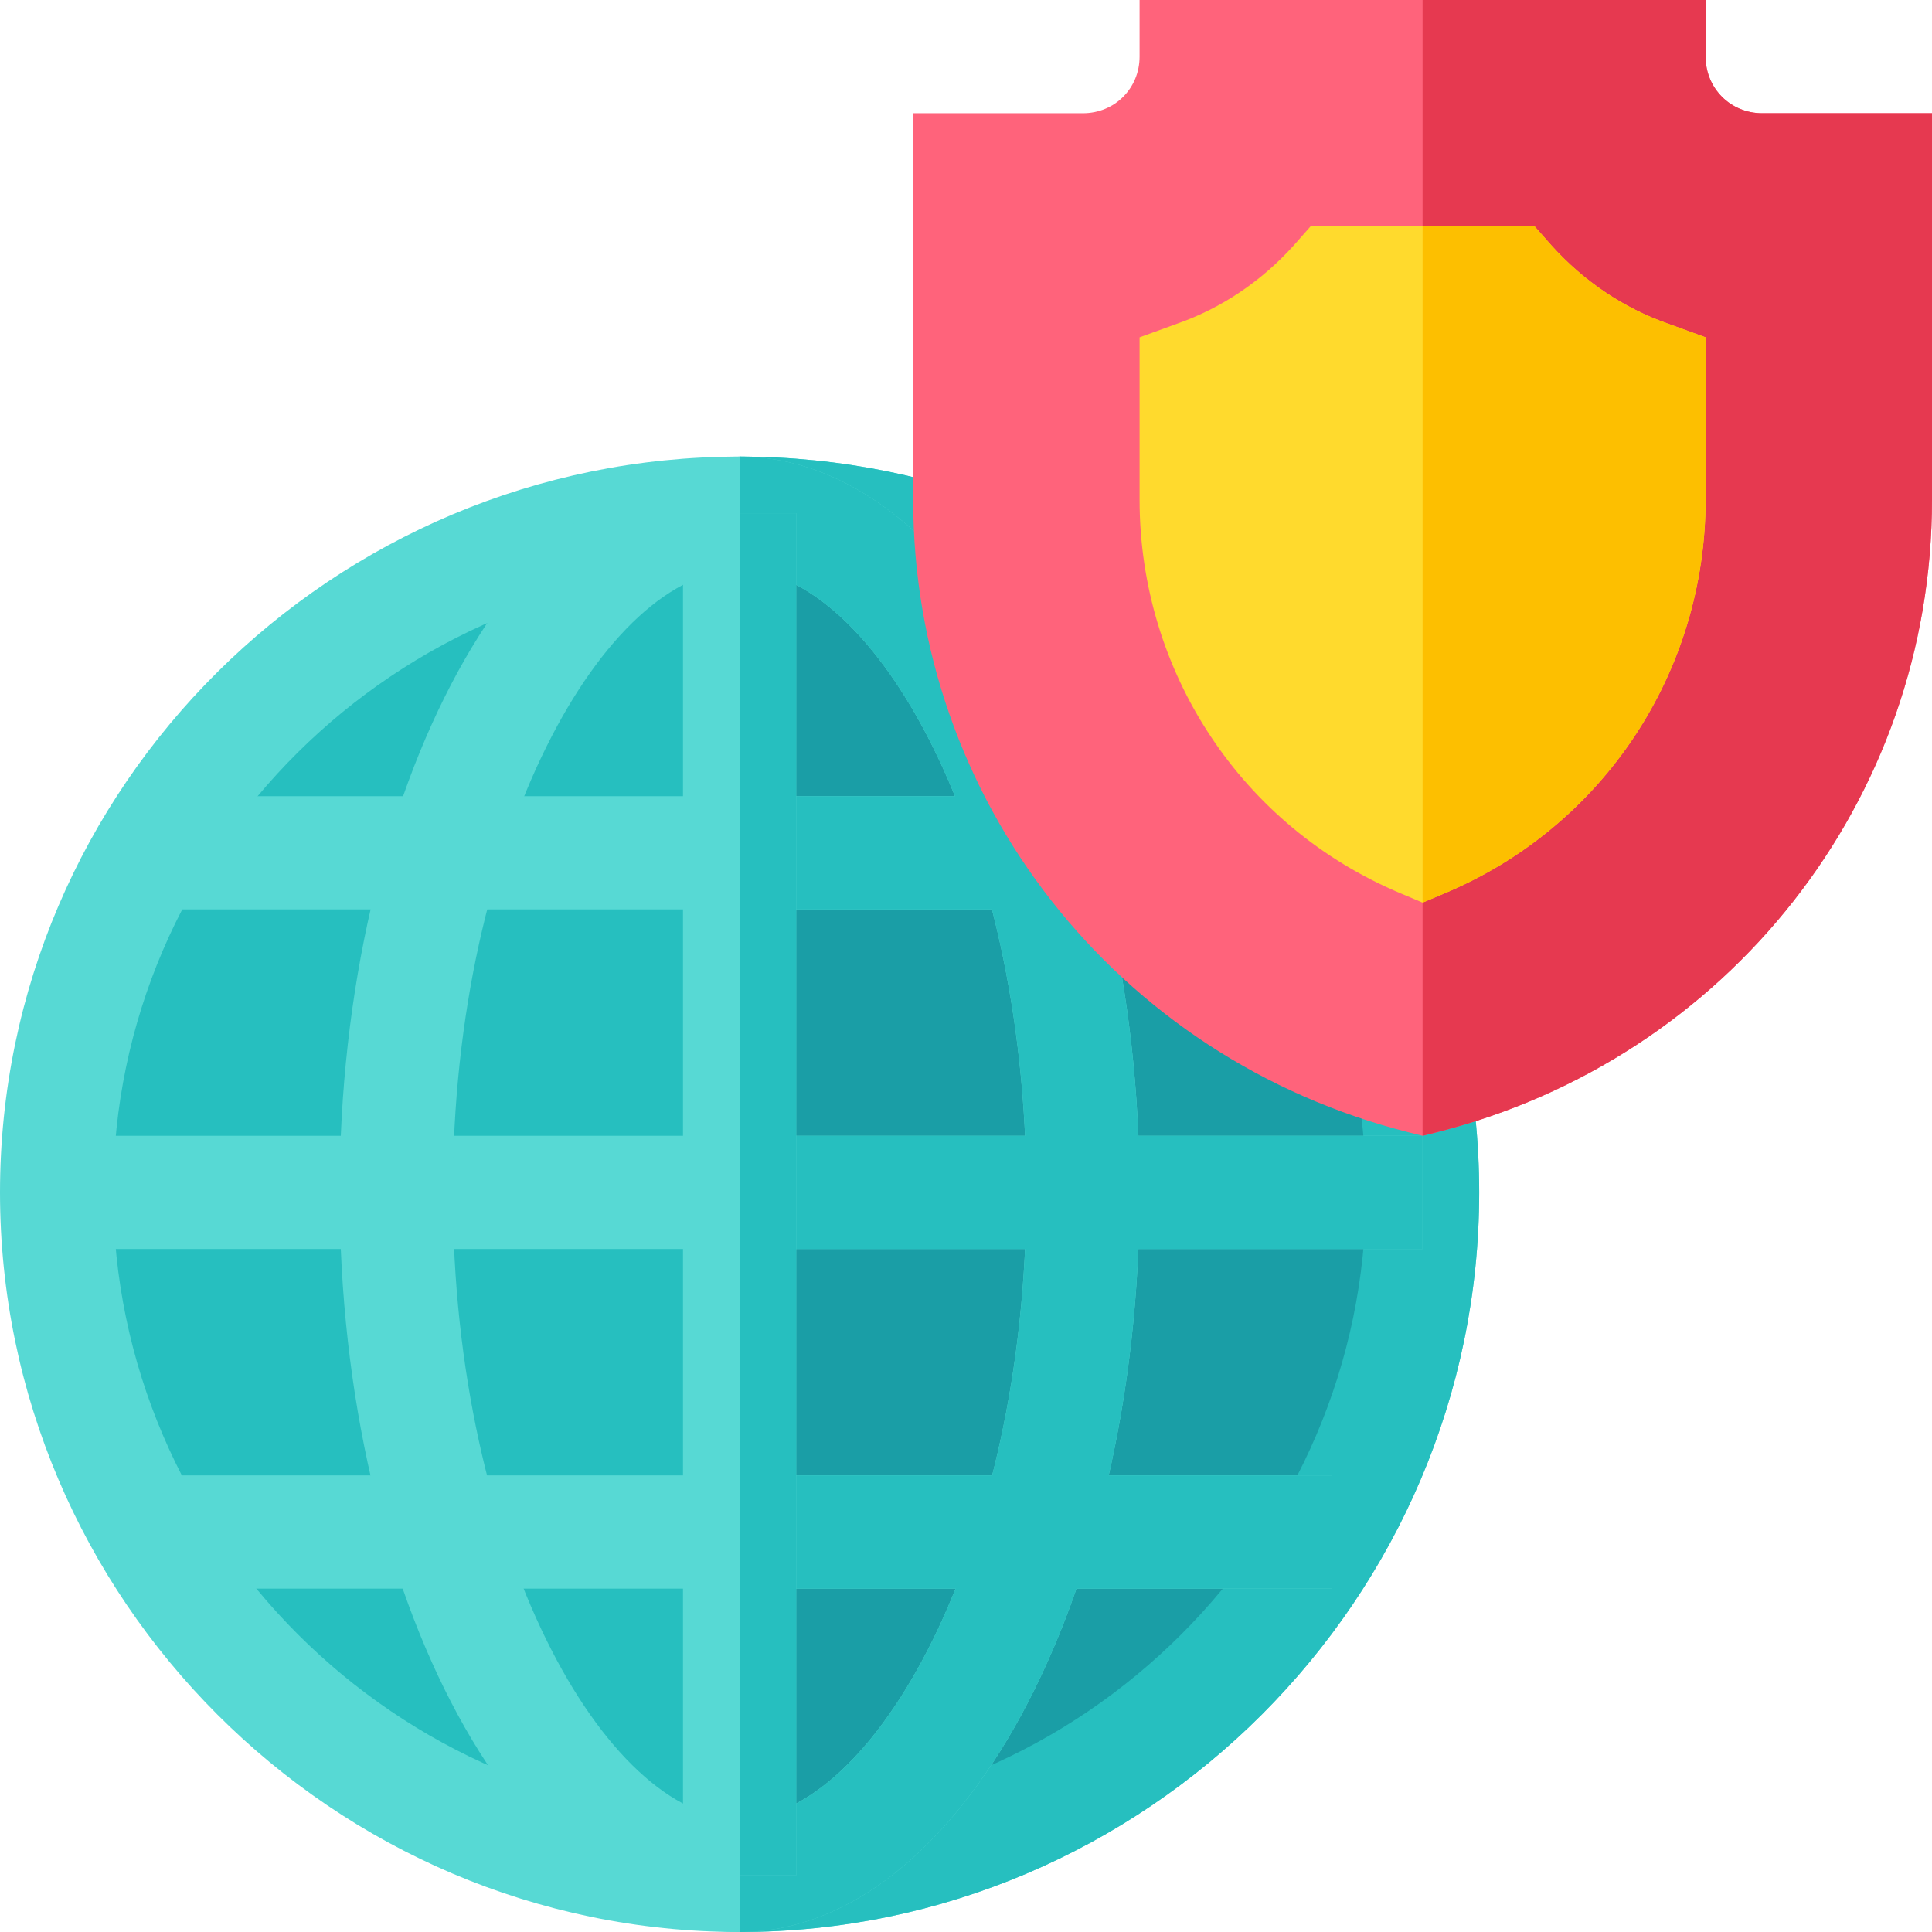
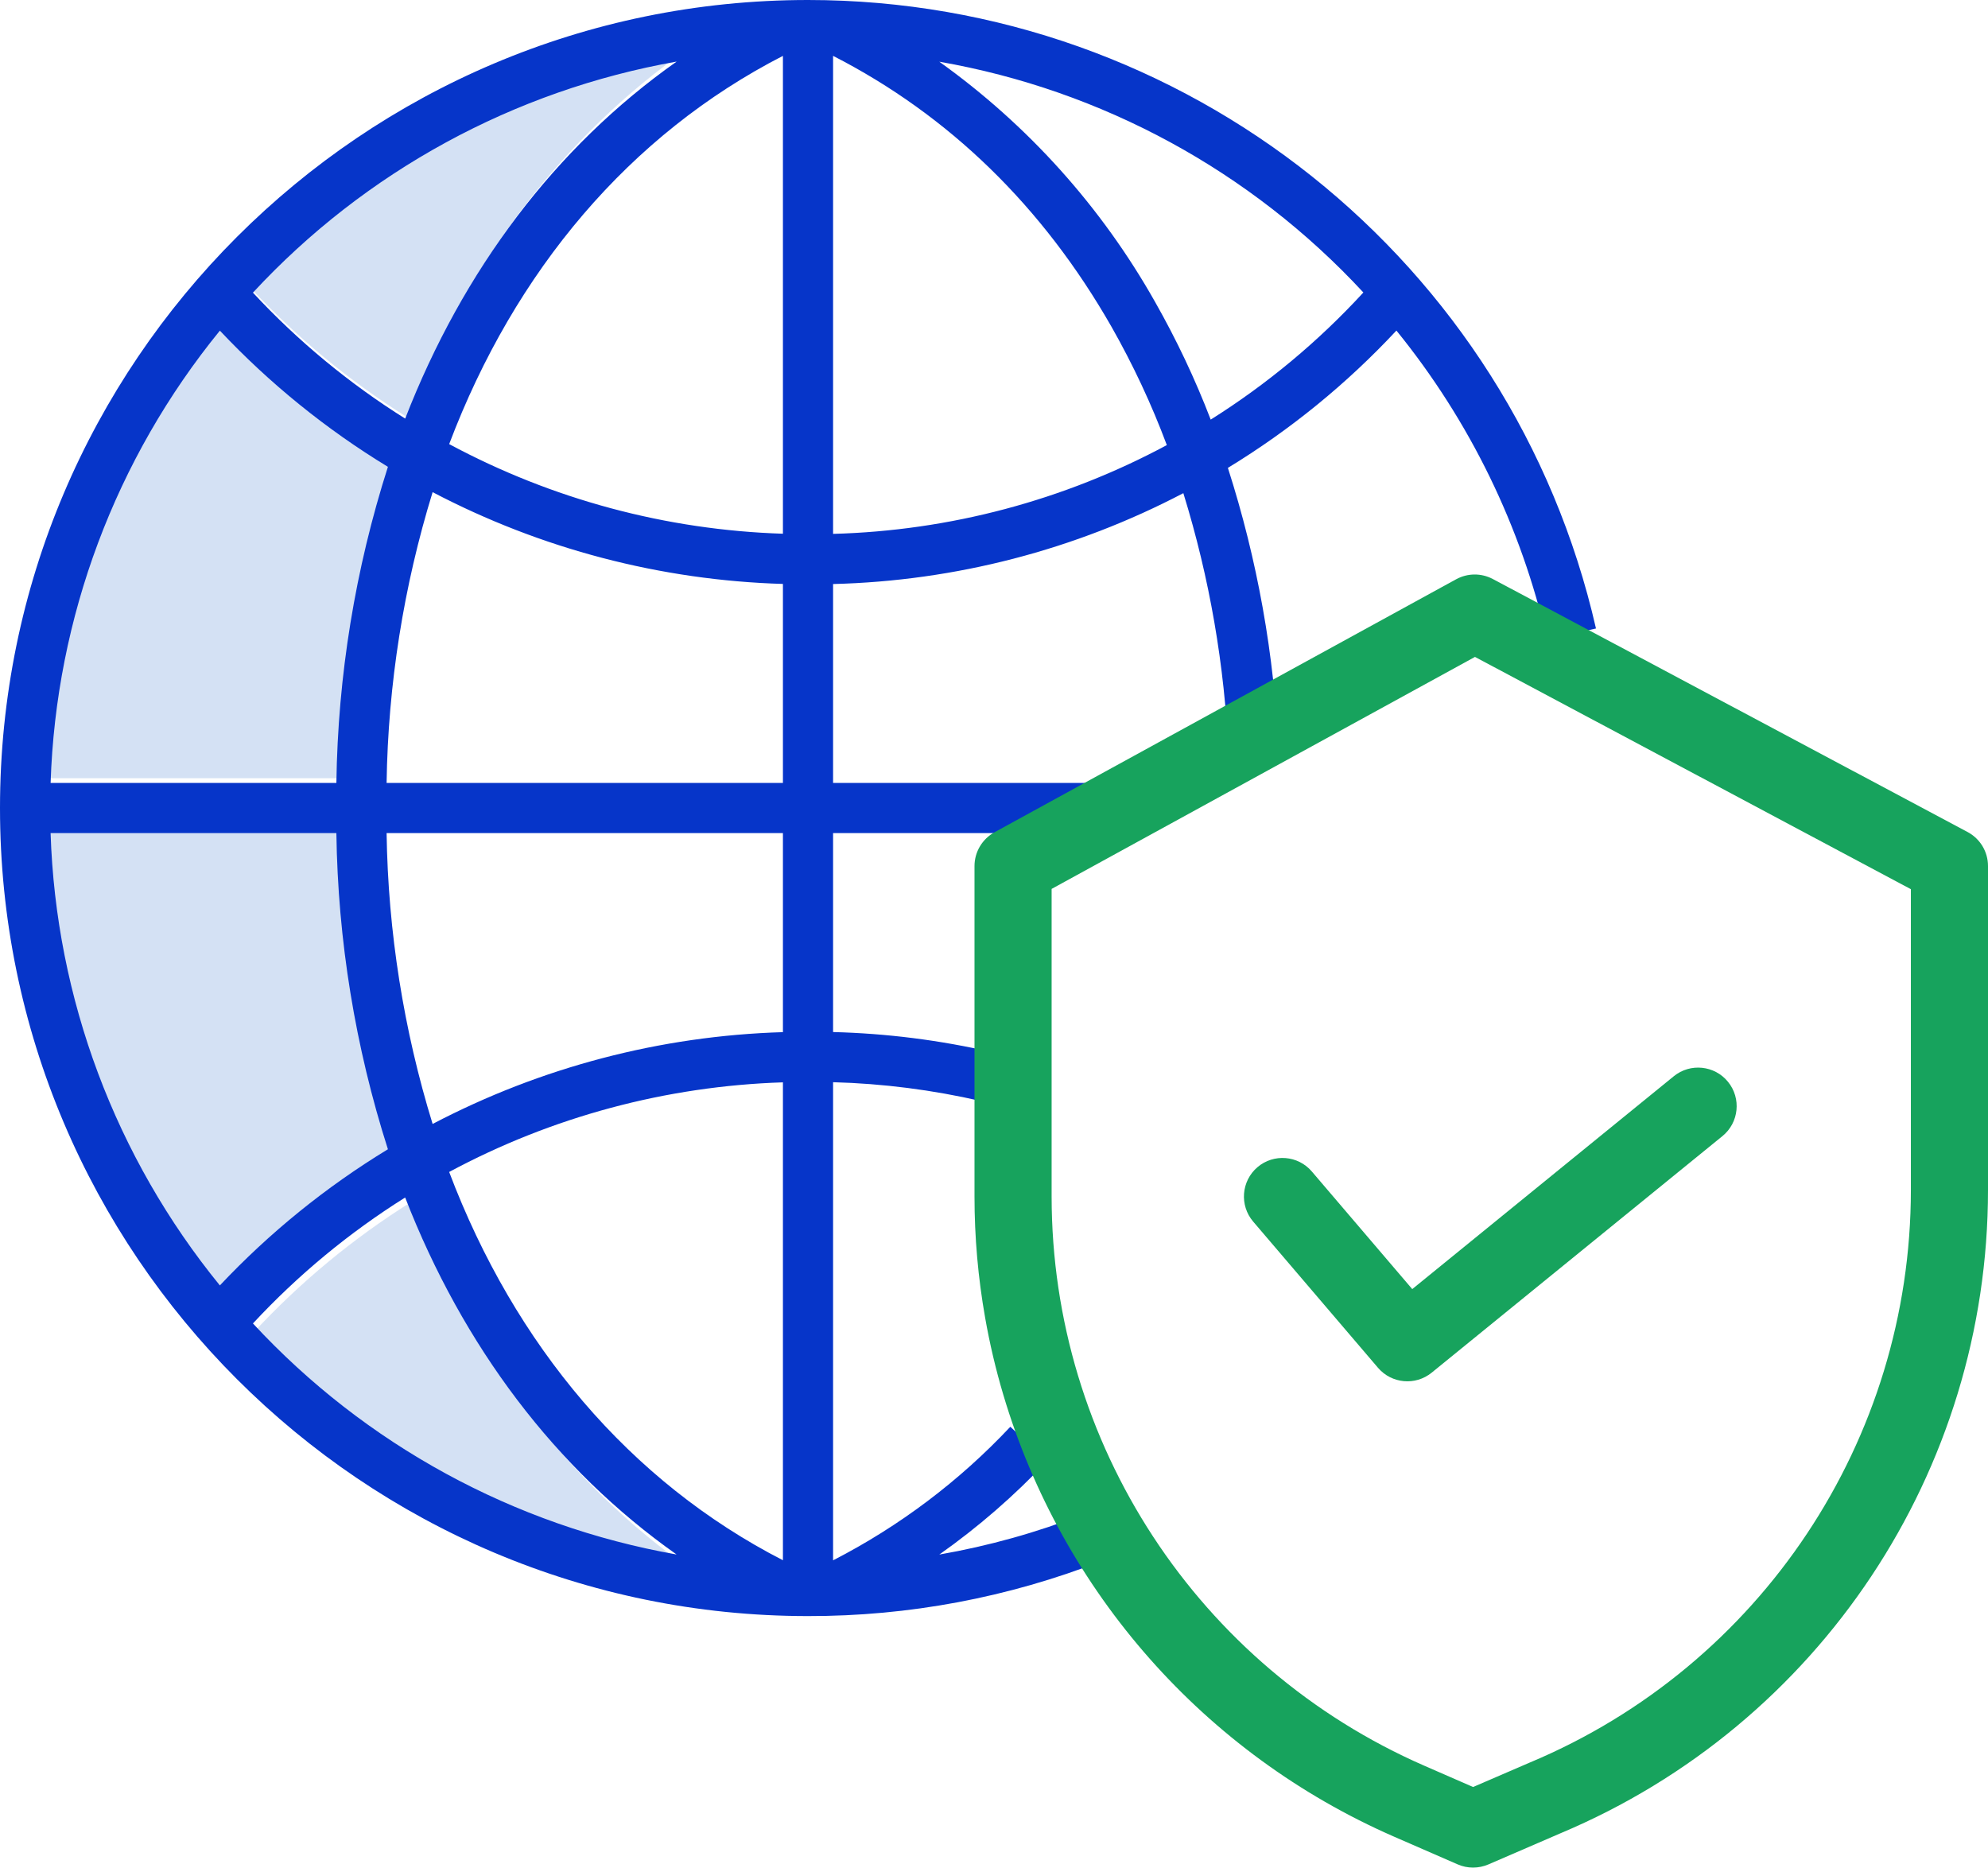
- <svg xmlns="http://www.w3.org/2000/svg" id="Layer_1" enable-background="new 0 0 512 512" height="512" viewBox="0 0 512 512" width="512">
-   <path d="m392 316c0 107.701-88.299 196-196 196s-196-88.299-196-196 88.299-195 196-195 196 87.299 196 195z" fill="#57d9d4" />
-   <path d="m392 316c0 107.701-88.299 196-196 196v-391c107.701 0 196 87.299 196 195z" fill="#26bfbf" />
-   <path d="m362 316c0 90.901-75.099 166-166 166s-166-75.099-166-166 75.099-165 166-165 166 74.099 166 165z" fill="#26bfbf" />
-   <path d="m362 316c0 90.901-75.099 166-166 166v-331c90.901 0 166 74.099 166 165z" fill="#1a9ea6" />
-   <g fill="#57d9d4">
-     <path d="m15 301h362v30h-362z" />
-     <path d="m39 391h314.001v30h-314.001z" />
-     <path d="m39 211h248.601v30h-248.601z" />
-     <path d="m196 121c-57.9 0-106 87.299-106 195s48.1 196 106 196 106-88.299 106-196-48.1-195-106-195zm0 361c-35.4 0-76-71.499-76-166s40.6-165 76-165 76 70.499 76 165-40.6 166-76 166z" />
-   </g>
-   <path d="m302 316c0 107.701-48.1 196-106 196v-30c35.4 0 76-71.499 76-166s-40.6-165-76-165v-30c57.9 0 106 87.299 106 195z" fill="#26bfbf" />
-   <path d="m196 211h91.601v30h-91.601z" fill="#26bfbf" />
-   <path d="m196 391h157v30h-157z" fill="#26bfbf" />
-   <path d="m196 301h181v30h-181z" fill="#26bfbf" />
-   <path d="m181 136h30v361h-30z" fill="#57d9d4" />
-   <path d="m196 136h15v361h-15z" fill="#26bfbf" />
-   <path d="m467 30c-8.401 0-15-6.601-15-15v-15h-150v15c0 8.399-6.599 15-15 15h-45v102.4c0 79.499 54 148.2 131.4 167.699l3.6.901 3.6-.901c77.4-19.499 131.4-88.2 131.4-167.699v-102.4z" fill="#ff637b" />
-   <path d="m512 30v102.4c0 79.499-54 148.2-131.4 167.699l-3.6.901v-301h75v15c0 8.399 6.599 15 15 15z" fill="#e63950" />
-   <path d="m442.099 85.8c-11.999-4.2-22.5-11.4-30.899-20.7l-4.5-5.1h-59.4l-4.501 5.099c-8.399 9.3-18.9 16.5-30.899 20.7l-9.901 3.6v43.001c0 45.599 27.001 86.699 69.3 104.399l5.7 2.401 5.7-2.401c42.3-17.7 69.301-58.8 69.301-104.399v-43.001z" fill="#ffda2d" />
-   <path d="m452 89.399v43.001c0 45.599-27.001 86.699-69.3 104.399l-5.7 2.401v-179.2h29.7l4.501 5.099c8.399 9.3 18.9 16.5 30.899 20.7z" fill="#fdbf00" />
+ <svg xmlns="http://www.w3.org/2000/svg" width="495" height="465" viewBox="0 0 495 465" fill="none">
+   <path d="M54.963 322.232C28.138 289.394 12.882 248.63 11.557 206.248H84.906C85.476 235.268 90.008 262.516 98.11 287.26C82.215 296.915 67.699 308.679 54.963 322.232Z" fill="#D4E1F4" />
+   <path d="M54.963 77.785C67.703 91.338 82.215 103.098 98.11 112.752C90.008 137.492 85.476 164.74 84.906 193.76H11.557C12.886 151.382 28.142 110.622 54.963 77.785Z" fill="#D4E1F4" />
+   <path d="M171.317 12.13C140.089 33.951 116.228 65.537 101.362 103.87C86.923 94.837 73.74 83.931 62.158 71.443C91.041 40.224 129.402 19.378 171.317 12.13Z" fill="#D4E1F4" />
+   <path d="M63.199 331.695C74.781 319.207 87.963 308.305 102.398 299.268C117.26 337.598 141.118 369.183 172.337 391.004C130.431 383.756 92.077 362.911 63.199 331.695Z" fill="#D4E1F4" />
+   <path d="M201.187 402.378C226.228 402.419 251.049 397.76 274.37 388.654L269.825 377.016C258.211 381.557 246.167 384.919 233.878 387.061C243.565 380.228 252.537 372.435 260.663 363.805L251.569 355.24C238.87 368.768 223.939 380.02 207.431 388.5V269.451C219.85 269.789 232.199 271.366 244.305 274.159L247.114 261.992C234.089 258.988 220.793 257.301 207.431 256.963V207.427H284.37V194.939H207.431V145.415C237.854 144.654 267.691 136.911 294.646 122.789C301.171 143.882 304.951 165.724 305.894 187.785L318.37 187.203C317.341 163.175 313.089 139.394 305.736 116.496C321.215 107.069 335.337 95.565 347.699 82.305C365.931 104.744 378.764 131.065 385.211 159.248L397.39 156.484C376.5 64.939 295.085 0.008 201.187 0C90.252 0 0 90.252 0 201.187C0 312.126 90.252 402.378 201.187 402.378ZM96.589 116.232C88.451 141.691 84.126 168.215 83.756 194.943H12.602C13.927 153.797 28.736 114.232 54.748 82.325C67.11 95.455 81.183 106.858 96.589 116.232ZM83.756 207.431C84.126 234.159 88.451 260.683 96.589 286.146C81.179 295.516 67.106 306.919 54.744 320.049C28.732 288.142 13.923 248.573 12.598 207.431H83.756ZM62.98 329.516C74.187 317.451 86.931 306.906 100.882 298.159C115.289 335.224 138.337 365.805 168.463 387.045C127.967 379.882 90.927 359.679 62.98 329.516ZM194.943 388.476C156.821 368.906 128.199 335.02 111.837 291.801C137.447 278.049 165.89 270.415 194.943 269.488V388.476ZM194.943 256.988C164.512 257.894 134.687 265.711 107.72 279.846C100.488 256.374 96.63 231.992 96.26 207.431H194.943V256.988ZM96.26 194.943C96.63 170.386 100.488 146.008 107.72 122.537C134.683 136.671 164.512 144.488 194.943 145.39V194.943H96.26ZM194.943 132.89C165.89 131.967 137.447 124.329 111.841 110.573C128.203 67.362 156.825 33.48 194.943 13.911V132.89ZM207.431 132.927V13.906C236.301 28.695 259.622 51.358 276.764 81.374C282.126 90.809 286.728 100.654 290.533 110.821C264.935 124.573 236.48 132.142 207.431 132.927ZM339.472 72.825C328.264 85.02 315.48 95.663 301.459 104.476C297.581 94.378 292.951 84.585 287.61 75.179C274.289 51.553 255.947 31.134 233.878 15.362C274.419 22.439 311.516 42.626 339.472 72.825ZM168.48 15.333C138.354 36.561 115.305 67.154 100.89 104.224C86.935 95.472 74.191 84.927 62.98 72.862C90.935 42.691 127.984 22.492 168.48 15.333Z" fill="#0635C9" />
+   <path d="M343.122 340.566C346.51 344.523 352.44 345.059 356.479 341.771L428.883 282.866C432.991 279.517 433.612 273.466 430.263 269.354C426.919 265.246 420.868 264.624 416.76 267.969L351.642 320.965L326.639 291.682C323.191 287.647 317.132 287.171 313.101 290.61C309.066 294.058 308.59 300.117 312.029 304.152L343.122 340.566Z" fill="#17A35D" />
+   <path d="M249.819 347.281C264.449 396.451 299.997 436.673 346.99 457.247L362.954 464.202C364.159 464.73 365.463 465 366.779 465C368.091 465 369.391 464.73 370.595 464.215L388.558 456.454C453.05 429.358 495 366.229 495 296.279V215.634C495.004 212.087 493.053 208.833 489.923 207.16L378.121 147.582L371.706 144.169C368.85 142.647 365.42 142.668 362.585 144.221L358.923 146.223L247.64 207.212C244.562 208.901 242.649 212.126 242.645 215.634V297.925C242.645 308.032 243.532 318.126 245.29 328.079C246.431 334.562 247.945 340.977 249.819 347.281ZM261.847 221.324L367.259 163.56L475.798 221.392V296.279C475.785 358.528 438.441 414.693 381.041 438.792C381.015 438.792 381.003 438.8 380.973 438.817L366.792 444.936L354.683 439.653C298.325 415.057 261.877 359.416 261.847 297.925V221.324Z" fill="#17A35D" />
</svg>
